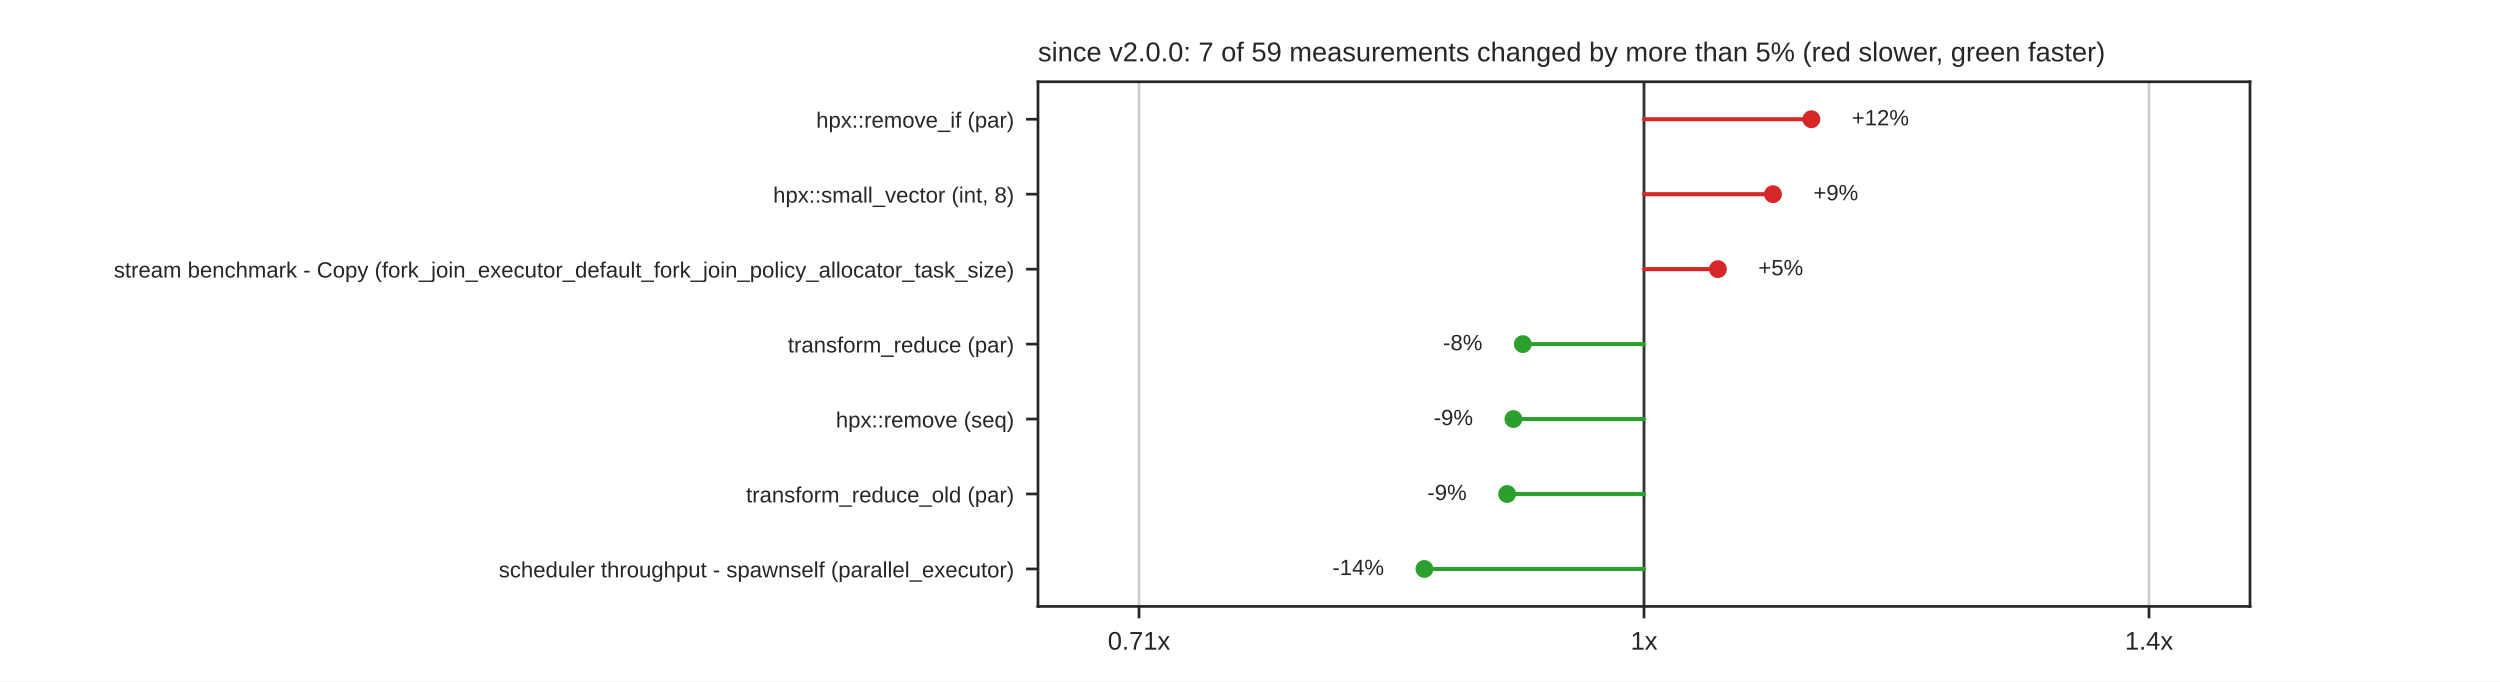
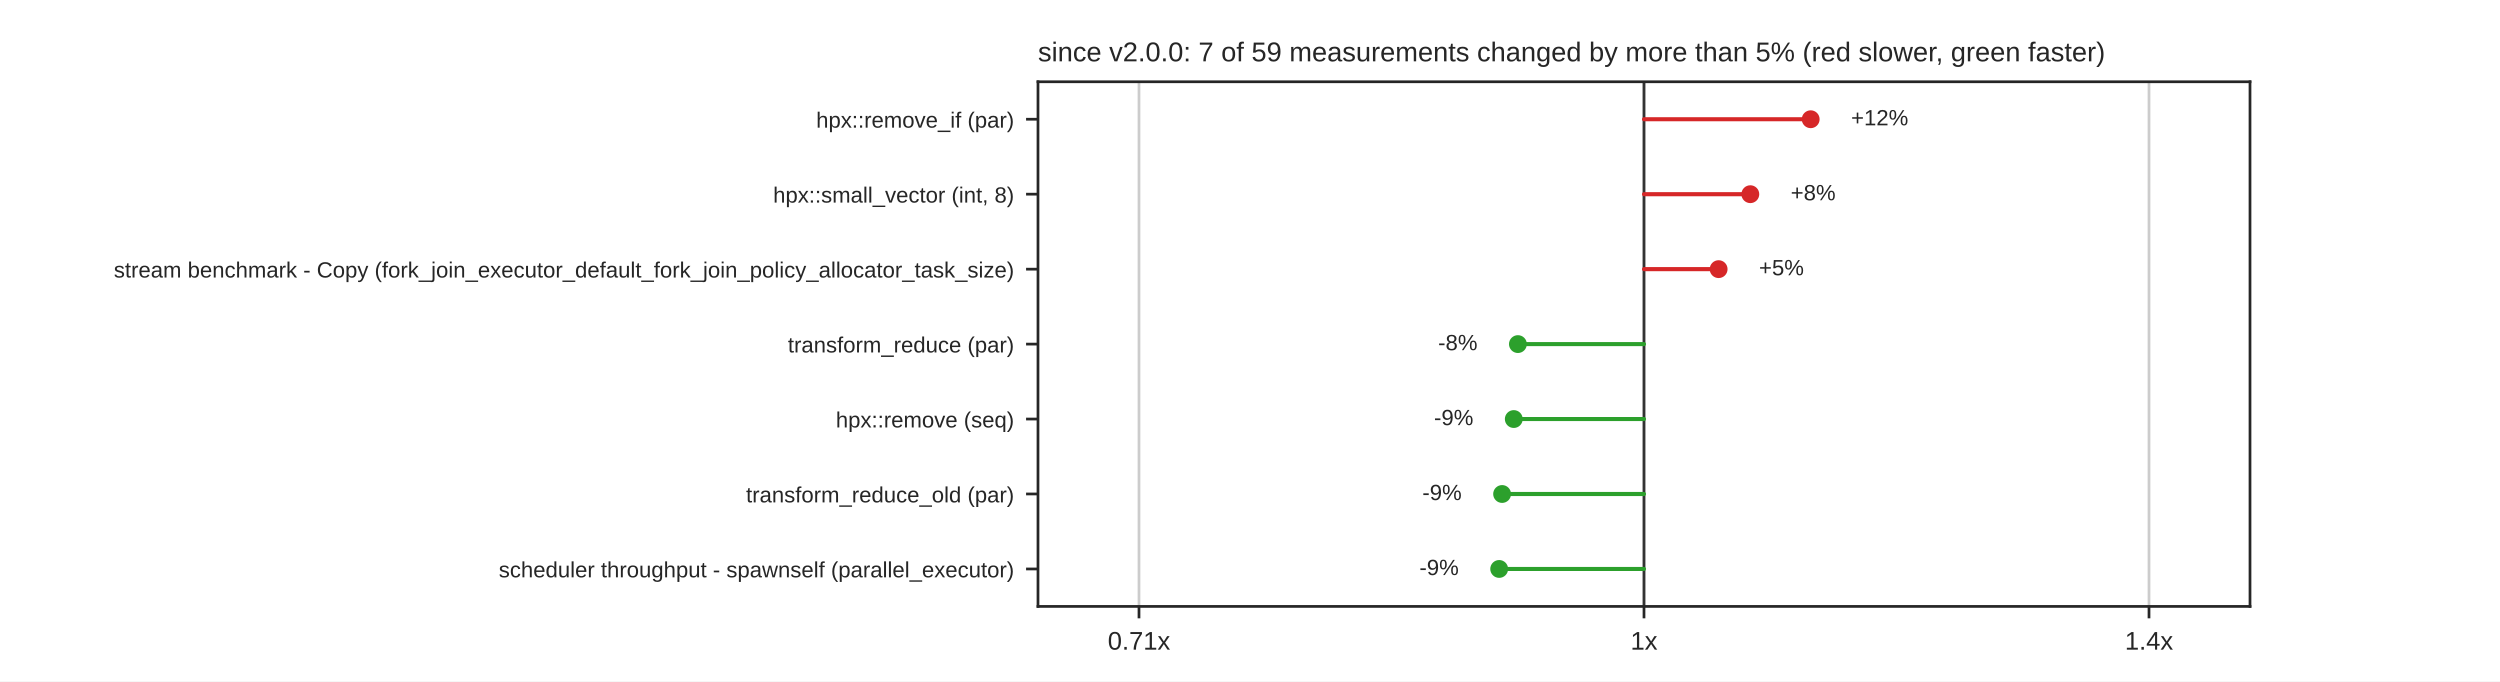
<svg xmlns="http://www.w3.org/2000/svg" xmlns:xlink="http://www.w3.org/1999/xlink" width="734.4pt" height="200.16pt" viewBox="0 0 734.4 200.16" version="1.1">
  <defs>
    <style type="text/css">*{stroke-linejoin: round; stroke-linecap: butt}</style>
  </defs>
  <g id="figure_1">
    <g id="patch_1">
      <path d="M 0 200.16  L 734.4 200.16  L 734.4 0  L 0 0  z " style="fill: #ffffff" />
    </g>
    <g id="axes_1">
      <g id="patch_2">
        <path d="M 304.92 178.142  L 660.96 178.142  L 660.96 24.019  L 304.92 24.019  z " style="fill: #ffffff" />
      </g>
      <g id="matplotlib.axis_1">
        <g id="xtick_1">
          <g id="line2d_1">
            <path d="M 334.59 178.142  L 334.59 24.019  " clip-path="url(#pf505b0a9a3)" style="fill: none; stroke: #cccccc; stroke-width: 0.8; stroke-linecap: round" />
          </g>
          <g id="line2d_2">
            <defs>
              <path id="mdfc5214045" d="M 0 0  L 0 3.5  " style="stroke: #262626; stroke-width: 0.8" />
            </defs>
            <g>
              <use xlink:href="#mdfc5214045" x="334.59" y="178.142" style="fill: #262626; stroke: #262626; stroke-width: 0.8" />
            </g>
          </g>
          <g id="text_1">
            <text style="fill: #262626; font: 7.5px 'Arial', 'DejaVu Sans', 'Liberation Sans', 'Bitstream Vera Sans', sans-serif; text-anchor: middle" x="334.59" y="190.841" transform="rotate(-0 334.59 190.8412)">0.71x</text>
          </g>
        </g>
        <g id="xtick_2">
          <g id="line2d_3">
            <path d="M 482.94 178.142  L 482.94 24.019  " clip-path="url(#pf505b0a9a3)" style="fill: none; stroke: #cccccc; stroke-width: 0.8; stroke-linecap: round" />
          </g>
          <g id="line2d_4">
            <g>
              <use xlink:href="#mdfc5214045" x="482.94" y="178.142" style="fill: #262626; stroke: #262626; stroke-width: 0.8" />
            </g>
          </g>
          <g id="text_2">
            <text style="fill: #262626; font: 7.5px 'Arial', 'DejaVu Sans', 'Liberation Sans', 'Bitstream Vera Sans', sans-serif; text-anchor: middle" x="482.94" y="190.841" transform="rotate(-0 482.94 190.8412)">1x</text>
          </g>
        </g>
        <g id="xtick_3">
          <g id="line2d_5">
            <path d="M 631.29 178.142  L 631.29 24.019  " clip-path="url(#pf505b0a9a3)" style="fill: none; stroke: #cccccc; stroke-width: 0.8; stroke-linecap: round" />
          </g>
          <g id="line2d_6">
            <g>
              <use xlink:href="#mdfc5214045" x="631.29" y="178.142" style="fill: #262626; stroke: #262626; stroke-width: 0.8" />
            </g>
          </g>
          <g id="text_3">
            <text style="fill: #262626; font: 7.5px 'Arial', 'DejaVu Sans', 'Liberation Sans', 'Bitstream Vera Sans', sans-serif; text-anchor: middle" x="631.29" y="190.841" transform="rotate(-0 631.29 190.8412)">1.4x</text>
          </g>
        </g>
      </g>
      <g id="matplotlib.axis_2">
        <g id="ytick_1">
          <g id="line2d_7">
            <defs>
              <path id="m414165cd4d" d="M 0 0  L -3.5 0  " style="stroke: #262626; stroke-width: 0.8" />
            </defs>
            <g>
              <use xlink:href="#m414165cd4d" x="304.92" y="35.028" style="fill: #262626; stroke: #262626; stroke-width: 0.8" />
            </g>
          </g>
          <g id="text_4">
            <text style="fill: #262626; font: 6.5px 'Arial', 'DejaVu Sans', 'Liberation Sans', 'Bitstream Vera Sans', sans-serif; text-anchor: end" x="297.92" y="37.497" transform="rotate(-0 297.92 37.49749)">hpx::remove_if (par)</text>
          </g>
        </g>
        <g id="ytick_2">
          <g id="line2d_8">
            <g>
              <use xlink:href="#m414165cd4d" x="304.92" y="57.046" style="fill: #262626; stroke: #262626; stroke-width: 0.8" />
            </g>
          </g>
          <g id="text_5">
            <text style="fill: #262626; font: 6.5px 'Arial', 'DejaVu Sans', 'Liberation Sans', 'Bitstream Vera Sans', sans-serif; text-anchor: end" x="297.92" y="59.515" transform="rotate(-0 297.92 59.51509)">hpx::small_vector (int, 8)</text>
          </g>
        </g>
        <g id="ytick_3">
          <g id="line2d_9">
            <g>
              <use xlink:href="#m414165cd4d" x="304.92" y="79.063" style="fill: #262626; stroke: #262626; stroke-width: 0.8" />
            </g>
          </g>
          <g id="text_6">
            <text style="fill: #262626; font: 6.5px 'Arial', 'DejaVu Sans', 'Liberation Sans', 'Bitstream Vera Sans', sans-serif; text-anchor: end" x="297.92" y="81.533" transform="rotate(-0 297.92 81.53269)">stream benchmark - Copy (fork_join_executor_default_fork_join_policy_allocator_task_size)</text>
          </g>
        </g>
        <g id="ytick_4">
          <g id="line2d_10">
            <g>
              <use xlink:href="#m414165cd4d" x="304.92" y="101.081" style="fill: #262626; stroke: #262626; stroke-width: 0.8" />
            </g>
          </g>
          <g id="text_7">
            <text style="fill: #262626; font: 6.5px 'Arial', 'DejaVu Sans', 'Liberation Sans', 'Bitstream Vera Sans', sans-serif; text-anchor: end" x="297.92" y="103.55" transform="rotate(-0 297.92 103.5503)">transform_reduce (par)</text>
          </g>
        </g>
        <g id="ytick_5">
          <g id="line2d_11">
            <g>
              <use xlink:href="#m414165cd4d" x="304.92" y="123.098" style="fill: #262626; stroke: #262626; stroke-width: 0.8" />
            </g>
          </g>
          <g id="text_8">
            <text style="fill: #262626; font: 6.5px 'Arial', 'DejaVu Sans', 'Liberation Sans', 'Bitstream Vera Sans', sans-serif; text-anchor: end" x="297.92" y="125.568" transform="rotate(-0 297.92 125.5679)">hpx::remove (seq)</text>
          </g>
        </g>
        <g id="ytick_6">
          <g id="line2d_12">
            <g>
              <use xlink:href="#m414165cd4d" x="304.92" y="145.116" style="fill: #262626; stroke: #262626; stroke-width: 0.8" />
            </g>
          </g>
          <g id="text_9">
            <text style="fill: #262626; font: 6.5px 'Arial', 'DejaVu Sans', 'Liberation Sans', 'Bitstream Vera Sans', sans-serif; text-anchor: end" x="297.92" y="147.585" transform="rotate(-0 297.92 147.5855)">transform_reduce_old (par)</text>
          </g>
        </g>
        <g id="ytick_7">
          <g id="line2d_13">
            <g>
              <use xlink:href="#m414165cd4d" x="304.92" y="167.134" style="fill: #262626; stroke: #262626; stroke-width: 0.8" />
            </g>
          </g>
          <g id="text_10">
            <text style="fill: #262626; font: 6.5px 'Arial', 'DejaVu Sans', 'Liberation Sans', 'Bitstream Vera Sans', sans-serif; text-anchor: end" x="297.92" y="169.603" transform="rotate(-0 297.92 169.6031)">scheduler throughput - spawnself (parallel_executor)</text>
          </g>
        </g>
      </g>
      <g id="line2d_14">
        <path d="M 482.94 178.142  L 482.94 24.019  " clip-path="url(#pf505b0a9a3)" style="fill: none; stroke: #333333; stroke-width: 0.8; stroke-linecap: round" />
      </g>
      <g id="line2d_15">
-         <path d="M 482.94 35.028  L 532.113 35.028  " clip-path="url(#pf505b0a9a3)" style="fill: none; stroke: #d62728; stroke-width: 1.2; stroke-linecap: round" />
+         <path d="M 482.94 35.028  L 531.909 35.028  " clip-path="url(#pf505b0a9a3)" style="fill: none; stroke: #d62728; stroke-width: 1.2; stroke-linecap: round" />
      </g>
      <g id="line2d_16">
-         <path d="M 482.94 57.046  L 520.828 57.046  " clip-path="url(#pf505b0a9a3)" style="fill: none; stroke: #d62728; stroke-width: 1.2; stroke-linecap: round" />
+         <path d="M 482.94 57.046  L 514.175 57.046  " clip-path="url(#pf505b0a9a3)" style="fill: none; stroke: #d62728; stroke-width: 1.2; stroke-linecap: round" />
      </g>
      <g id="line2d_17">
-         <path d="M 482.94 79.063  L 504.659 79.063  " clip-path="url(#pf505b0a9a3)" style="fill: none; stroke: #d62728; stroke-width: 1.2; stroke-linecap: round" />
+         <path d="M 482.94 79.063  L 504.864 79.063  " clip-path="url(#pf505b0a9a3)" style="fill: none; stroke: #d62728; stroke-width: 1.2; stroke-linecap: round" />
      </g>
      <g id="line2d_18">
-         <path d="M 482.94 101.081  L 447.348 101.081  " clip-path="url(#pf505b0a9a3)" style="fill: none; stroke: #2ca02c; stroke-width: 1.2; stroke-linecap: round" />
+         <path d="M 482.94 101.081  L 445.901 101.081  " clip-path="url(#pf505b0a9a3)" style="fill: none; stroke: #2ca02c; stroke-width: 1.2; stroke-linecap: round" />
      </g>
      <g id="line2d_19">
-         <path d="M 482.94 123.098  L 444.585 123.098  " clip-path="url(#pf505b0a9a3)" style="fill: none; stroke: #2ca02c; stroke-width: 1.2; stroke-linecap: round" />
+         <path d="M 482.94 123.098  L 444.688 123.098  " clip-path="url(#pf505b0a9a3)" style="fill: none; stroke: #2ca02c; stroke-width: 1.2; stroke-linecap: round" />
      </g>
      <g id="line2d_20">
-         <path d="M 482.94 145.116  L 442.732 145.116  " clip-path="url(#pf505b0a9a3)" style="fill: none; stroke: #2ca02c; stroke-width: 1.2; stroke-linecap: round" />
+         <path d="M 482.94 145.116  L 441.26 145.116  " clip-path="url(#pf505b0a9a3)" style="fill: none; stroke: #2ca02c; stroke-width: 1.2; stroke-linecap: round" />
      </g>
      <g id="line2d_21">
-         <path d="M 482.94 167.134  L 418.441 167.134  " clip-path="url(#pf505b0a9a3)" style="fill: none; stroke: #2ca02c; stroke-width: 1.2; stroke-linecap: round" />
+         <path d="M 482.94 167.134  L 440.401 167.134  " clip-path="url(#pf505b0a9a3)" style="fill: none; stroke: #2ca02c; stroke-width: 1.2; stroke-linecap: round" />
      </g>
      <g id="patch_3">
        <path d="M 304.92 178.142  L 304.92 24.019  " style="fill: none; stroke: #262626; stroke-width: 0.8; stroke-linejoin: miter; stroke-linecap: square" />
      </g>
      <g id="patch_4">
        <path d="M 660.96 178.142  L 660.96 24.019  " style="fill: none; stroke: #262626; stroke-width: 0.8; stroke-linejoin: miter; stroke-linecap: square" />
      </g>
      <g id="patch_5">
        <path d="M 304.92 178.142  L 660.96 178.142  " style="fill: none; stroke: #262626; stroke-width: 0.8; stroke-linejoin: miter; stroke-linecap: square" />
      </g>
      <g id="patch_6">
        <path d="M 304.92 24.019  L 660.96 24.019  " style="fill: none; stroke: #262626; stroke-width: 0.8; stroke-linejoin: miter; stroke-linecap: square" />
      </g>
      <g id="PathCollection_1">
        <defs>
          <path id="m8968767a60" d="M 0 2.121  C 0.563 2.121 1.102 1.898 1.5 1.5  C 1.898 1.102 2.121 0.563 2.121 0  C 2.121 -0.563 1.898 -1.102 1.5 -1.5  C 1.102 -1.898 0.563 -2.121 0 -2.121  C -0.563 -2.121 -1.102 -1.898 -1.5 -1.5  C -1.898 -1.102 -2.121 -0.563 -2.121 0  C -2.121 0.563 -1.898 1.102 -1.5 1.5  C -1.102 1.898 -0.563 2.121 0 2.121  z " style="stroke: #d62728" />
        </defs>
        <g clip-path="url(#pf505b0a9a3)">
-           <use xlink:href="#m8968767a60" x="532.113" y="35.028" style="fill: #d62728; stroke: #d62728" />
+           <use xlink:href="#m8968767a60" x="531.909" y="35.028" style="fill: #d62728; stroke: #d62728" />
        </g>
      </g>
      <g id="text_11">
-         <text style="fill: #262626; font: 6.5px 'Arial', 'DejaVu Sans', 'Liberation Sans', 'Bitstream Vera Sans', sans-serif; text-anchor: start" x="543.981" y="36.822" transform="rotate(-0 543.9815 36.82159)">+12%</text>
+         <text style="fill: #262626; font: 6.5px 'Arial', 'DejaVu Sans', 'Liberation Sans', 'Bitstream Vera Sans', sans-serif; text-anchor: start" x="543.777" y="36.822" transform="rotate(-0 543.7768 36.82159)">+12%</text>
      </g>
      <g id="PathCollection_2">
        <g clip-path="url(#pf505b0a9a3)">
-           <use xlink:href="#m8968767a60" x="520.828" y="57.046" style="fill: #d62728; stroke: #d62728" />
+           <use xlink:href="#m8968767a60" x="514.175" y="57.046" style="fill: #d62728; stroke: #d62728" />
        </g>
      </g>
      <g id="text_12">
-         <text style="fill: #262626; font: 6.5px 'Arial', 'DejaVu Sans', 'Liberation Sans', 'Bitstream Vera Sans', sans-serif; text-anchor: start" x="532.696" y="58.839" transform="rotate(-0 532.6964 58.83919)">+9%</text>
+         <text style="fill: #262626; font: 6.5px 'Arial', 'DejaVu Sans', 'Liberation Sans', 'Bitstream Vera Sans', sans-serif; text-anchor: start" x="526.043" y="58.839" transform="rotate(-0 526.0434 58.83919)">+8%</text>
      </g>
      <g id="PathCollection_3">
        <g clip-path="url(#pf505b0a9a3)">
-           <use xlink:href="#m8968767a60" x="504.659" y="79.063" style="fill: #d62728; stroke: #d62728" />
+           <use xlink:href="#m8968767a60" x="504.864" y="79.063" style="fill: #d62728; stroke: #d62728" />
        </g>
      </g>
      <g id="text_13">
-         <text style="fill: #262626; font: 6.5px 'Arial', 'DejaVu Sans', 'Liberation Sans', 'Bitstream Vera Sans', sans-serif; text-anchor: start" x="516.527" y="80.857" transform="rotate(-0 516.5267 80.85679)">+5%</text>
+         <text style="fill: #262626; font: 6.5px 'Arial', 'DejaVu Sans', 'Liberation Sans', 'Bitstream Vera Sans', sans-serif; text-anchor: start" x="516.732" y="80.857" transform="rotate(-0 516.7316 80.85679)">+5%</text>
      </g>
      <g id="PathCollection_4">
        <defs>
          <path id="m7978cd0e5a" d="M 0 2.121  C 0.563 2.121 1.102 1.898 1.5 1.5  C 1.898 1.102 2.121 0.563 2.121 0  C 2.121 -0.563 1.898 -1.102 1.5 -1.5  C 1.102 -1.898 0.563 -2.121 0 -2.121  C -0.563 -2.121 -1.102 -1.898 -1.5 -1.5  C -1.898 -1.102 -2.121 -0.563 -2.121 0  C -2.121 0.563 -1.898 1.102 -1.5 1.5  C -1.102 1.898 -0.563 2.121 0 2.121  z " style="stroke: #2ca02c" />
        </defs>
        <g clip-path="url(#pf505b0a9a3)">
-           <use xlink:href="#m7978cd0e5a" x="447.348" y="101.081" style="fill: #2ca02c; stroke: #2ca02c" />
+           <use xlink:href="#m7978cd0e5a" x="445.901" y="101.081" style="fill: #2ca02c; stroke: #2ca02c" />
        </g>
      </g>
      <g id="text_14">
-         <text style="fill: #262626; font: 6.5px 'Arial', 'DejaVu Sans', 'Liberation Sans', 'Bitstream Vera Sans', sans-serif; text-anchor: end" x="435.48" y="102.874" transform="rotate(-0 435.4803 102.8744)">-8%</text>
+         <text style="fill: #262626; font: 6.5px 'Arial', 'DejaVu Sans', 'Liberation Sans', 'Bitstream Vera Sans', sans-serif; text-anchor: end" x="434.033" y="102.874" transform="rotate(-0 434.0335 102.8744)">-8%</text>
      </g>
      <g id="PathCollection_5">
        <g clip-path="url(#pf505b0a9a3)">
-           <use xlink:href="#m7978cd0e5a" x="444.585" y="123.098" style="fill: #2ca02c; stroke: #2ca02c" />
+           <use xlink:href="#m7978cd0e5a" x="444.688" y="123.098" style="fill: #2ca02c; stroke: #2ca02c" />
        </g>
      </g>
      <g id="text_15">
-         <text style="fill: #262626; font: 6.5px 'Arial', 'DejaVu Sans', 'Liberation Sans', 'Bitstream Vera Sans', sans-serif; text-anchor: end" x="432.717" y="124.892" transform="rotate(-0 432.7172 124.892)">-9%</text>
+         <text style="fill: #262626; font: 6.5px 'Arial', 'DejaVu Sans', 'Liberation Sans', 'Bitstream Vera Sans', sans-serif; text-anchor: end" x="432.82" y="124.892" transform="rotate(-0 432.82 124.892)">-9%</text>
      </g>
      <g id="PathCollection_6">
        <g clip-path="url(#pf505b0a9a3)">
-           <use xlink:href="#m7978cd0e5a" x="442.732" y="145.116" style="fill: #2ca02c; stroke: #2ca02c" />
+           <use xlink:href="#m7978cd0e5a" x="441.26" y="145.116" style="fill: #2ca02c; stroke: #2ca02c" />
        </g>
      </g>
      <g id="text_16">
-         <text style="fill: #262626; font: 6.5px 'Arial', 'DejaVu Sans', 'Liberation Sans', 'Bitstream Vera Sans', sans-serif; text-anchor: end" x="430.864" y="146.91" transform="rotate(-0 430.864 146.9096)">-9%</text>
+         <text style="fill: #262626; font: 6.5px 'Arial', 'DejaVu Sans', 'Liberation Sans', 'Bitstream Vera Sans', sans-serif; text-anchor: end" x="429.392" y="146.91" transform="rotate(-0 429.3916 146.9096)">-9%</text>
      </g>
      <g id="PathCollection_7">
        <g clip-path="url(#pf505b0a9a3)">
-           <use xlink:href="#m7978cd0e5a" x="418.441" y="167.134" style="fill: #2ca02c; stroke: #2ca02c" />
+           <use xlink:href="#m7978cd0e5a" x="440.401" y="167.134" style="fill: #2ca02c; stroke: #2ca02c" />
        </g>
      </g>
      <g id="text_17">
-         <text style="fill: #262626; font: 6.5px 'Arial', 'DejaVu Sans', 'Liberation Sans', 'Bitstream Vera Sans', sans-serif; text-anchor: end" x="406.573" y="168.927" transform="rotate(-0 406.573 168.9272)">-14%</text>
+         <text style="fill: #262626; font: 6.5px 'Arial', 'DejaVu Sans', 'Liberation Sans', 'Bitstream Vera Sans', sans-serif; text-anchor: end" x="428.533" y="168.927" transform="rotate(-0 428.5328 168.9272)">-9%</text>
      </g>
      <g id="text_18">
        <text style="fill: #262626; font: 8px 'Arial', 'DejaVu Sans', 'Liberation Sans', 'Bitstream Vera Sans', sans-serif; text-anchor: start" x="304.92" y="18.019" transform="rotate(-0 304.92 18.0192)">since v2.0.0: 7 of 59 measurements changed by more than 5% (red slower, green faster)</text>
      </g>
    </g>
  </g>
  <defs>
    <clipPath id="pf505b0a9a3">
      <rect x="304.92" y="24.019" width="356.04" height="154.123" />
    </clipPath>
  </defs>
</svg>
